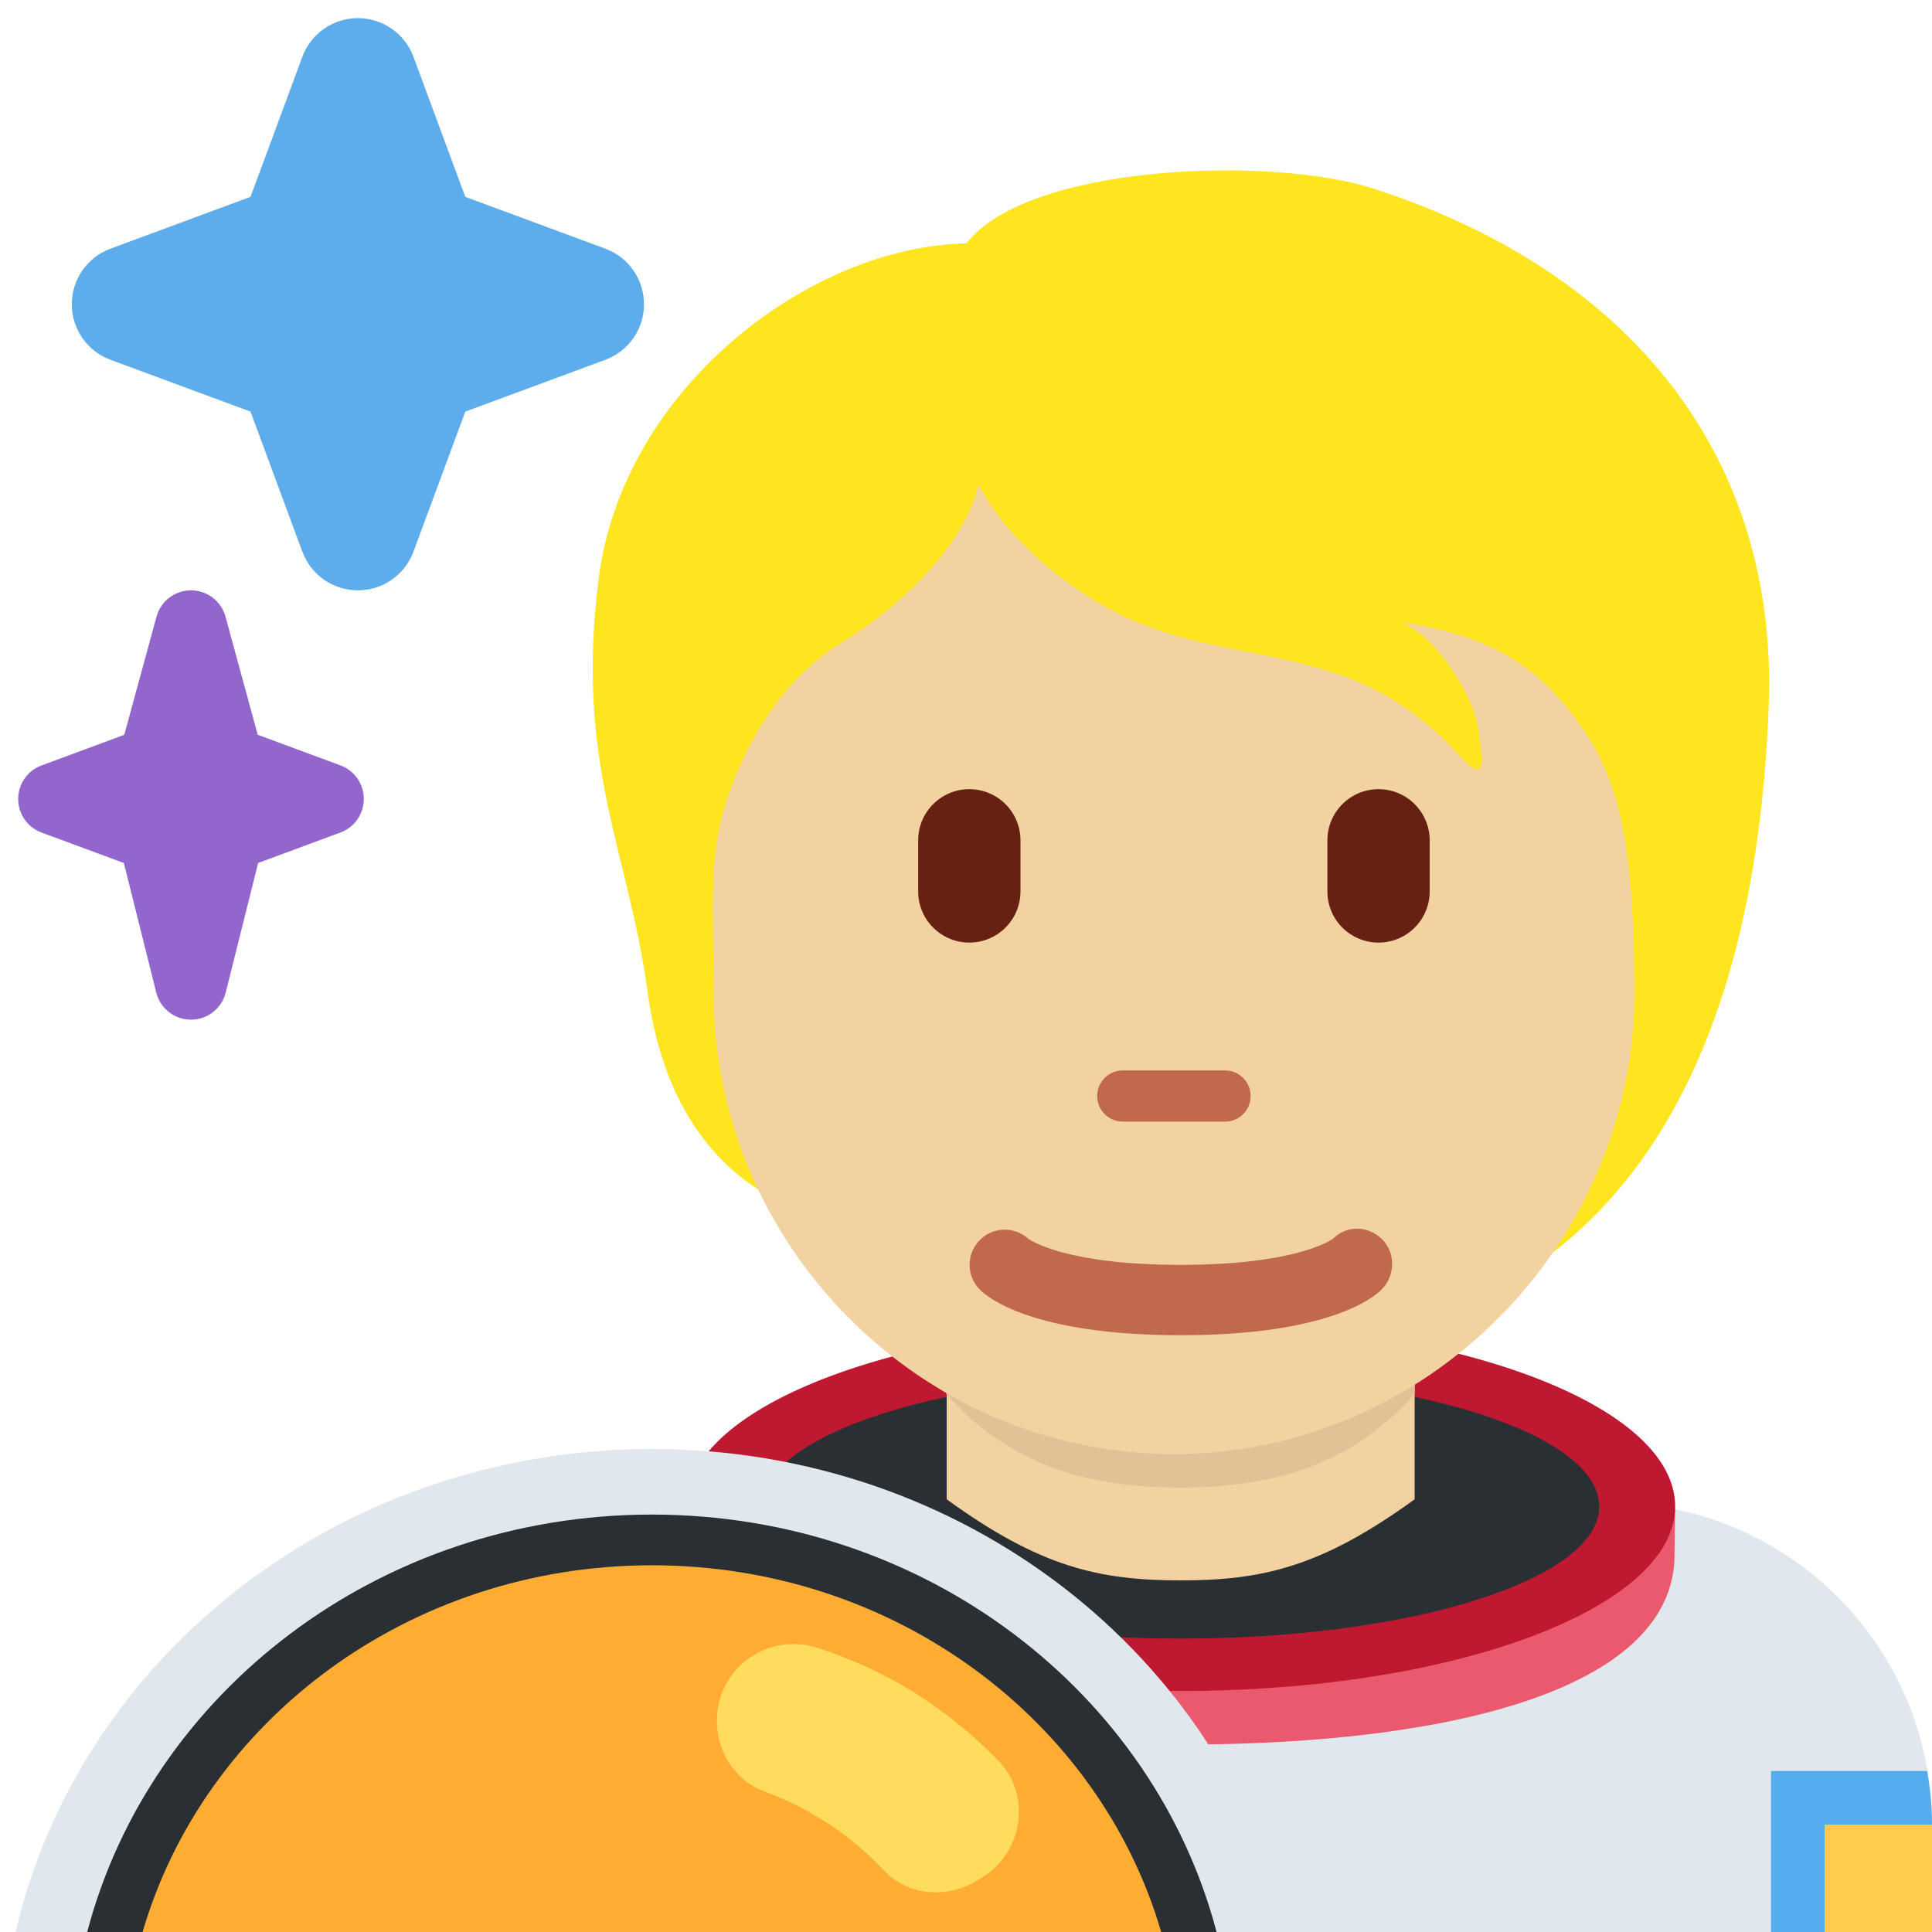
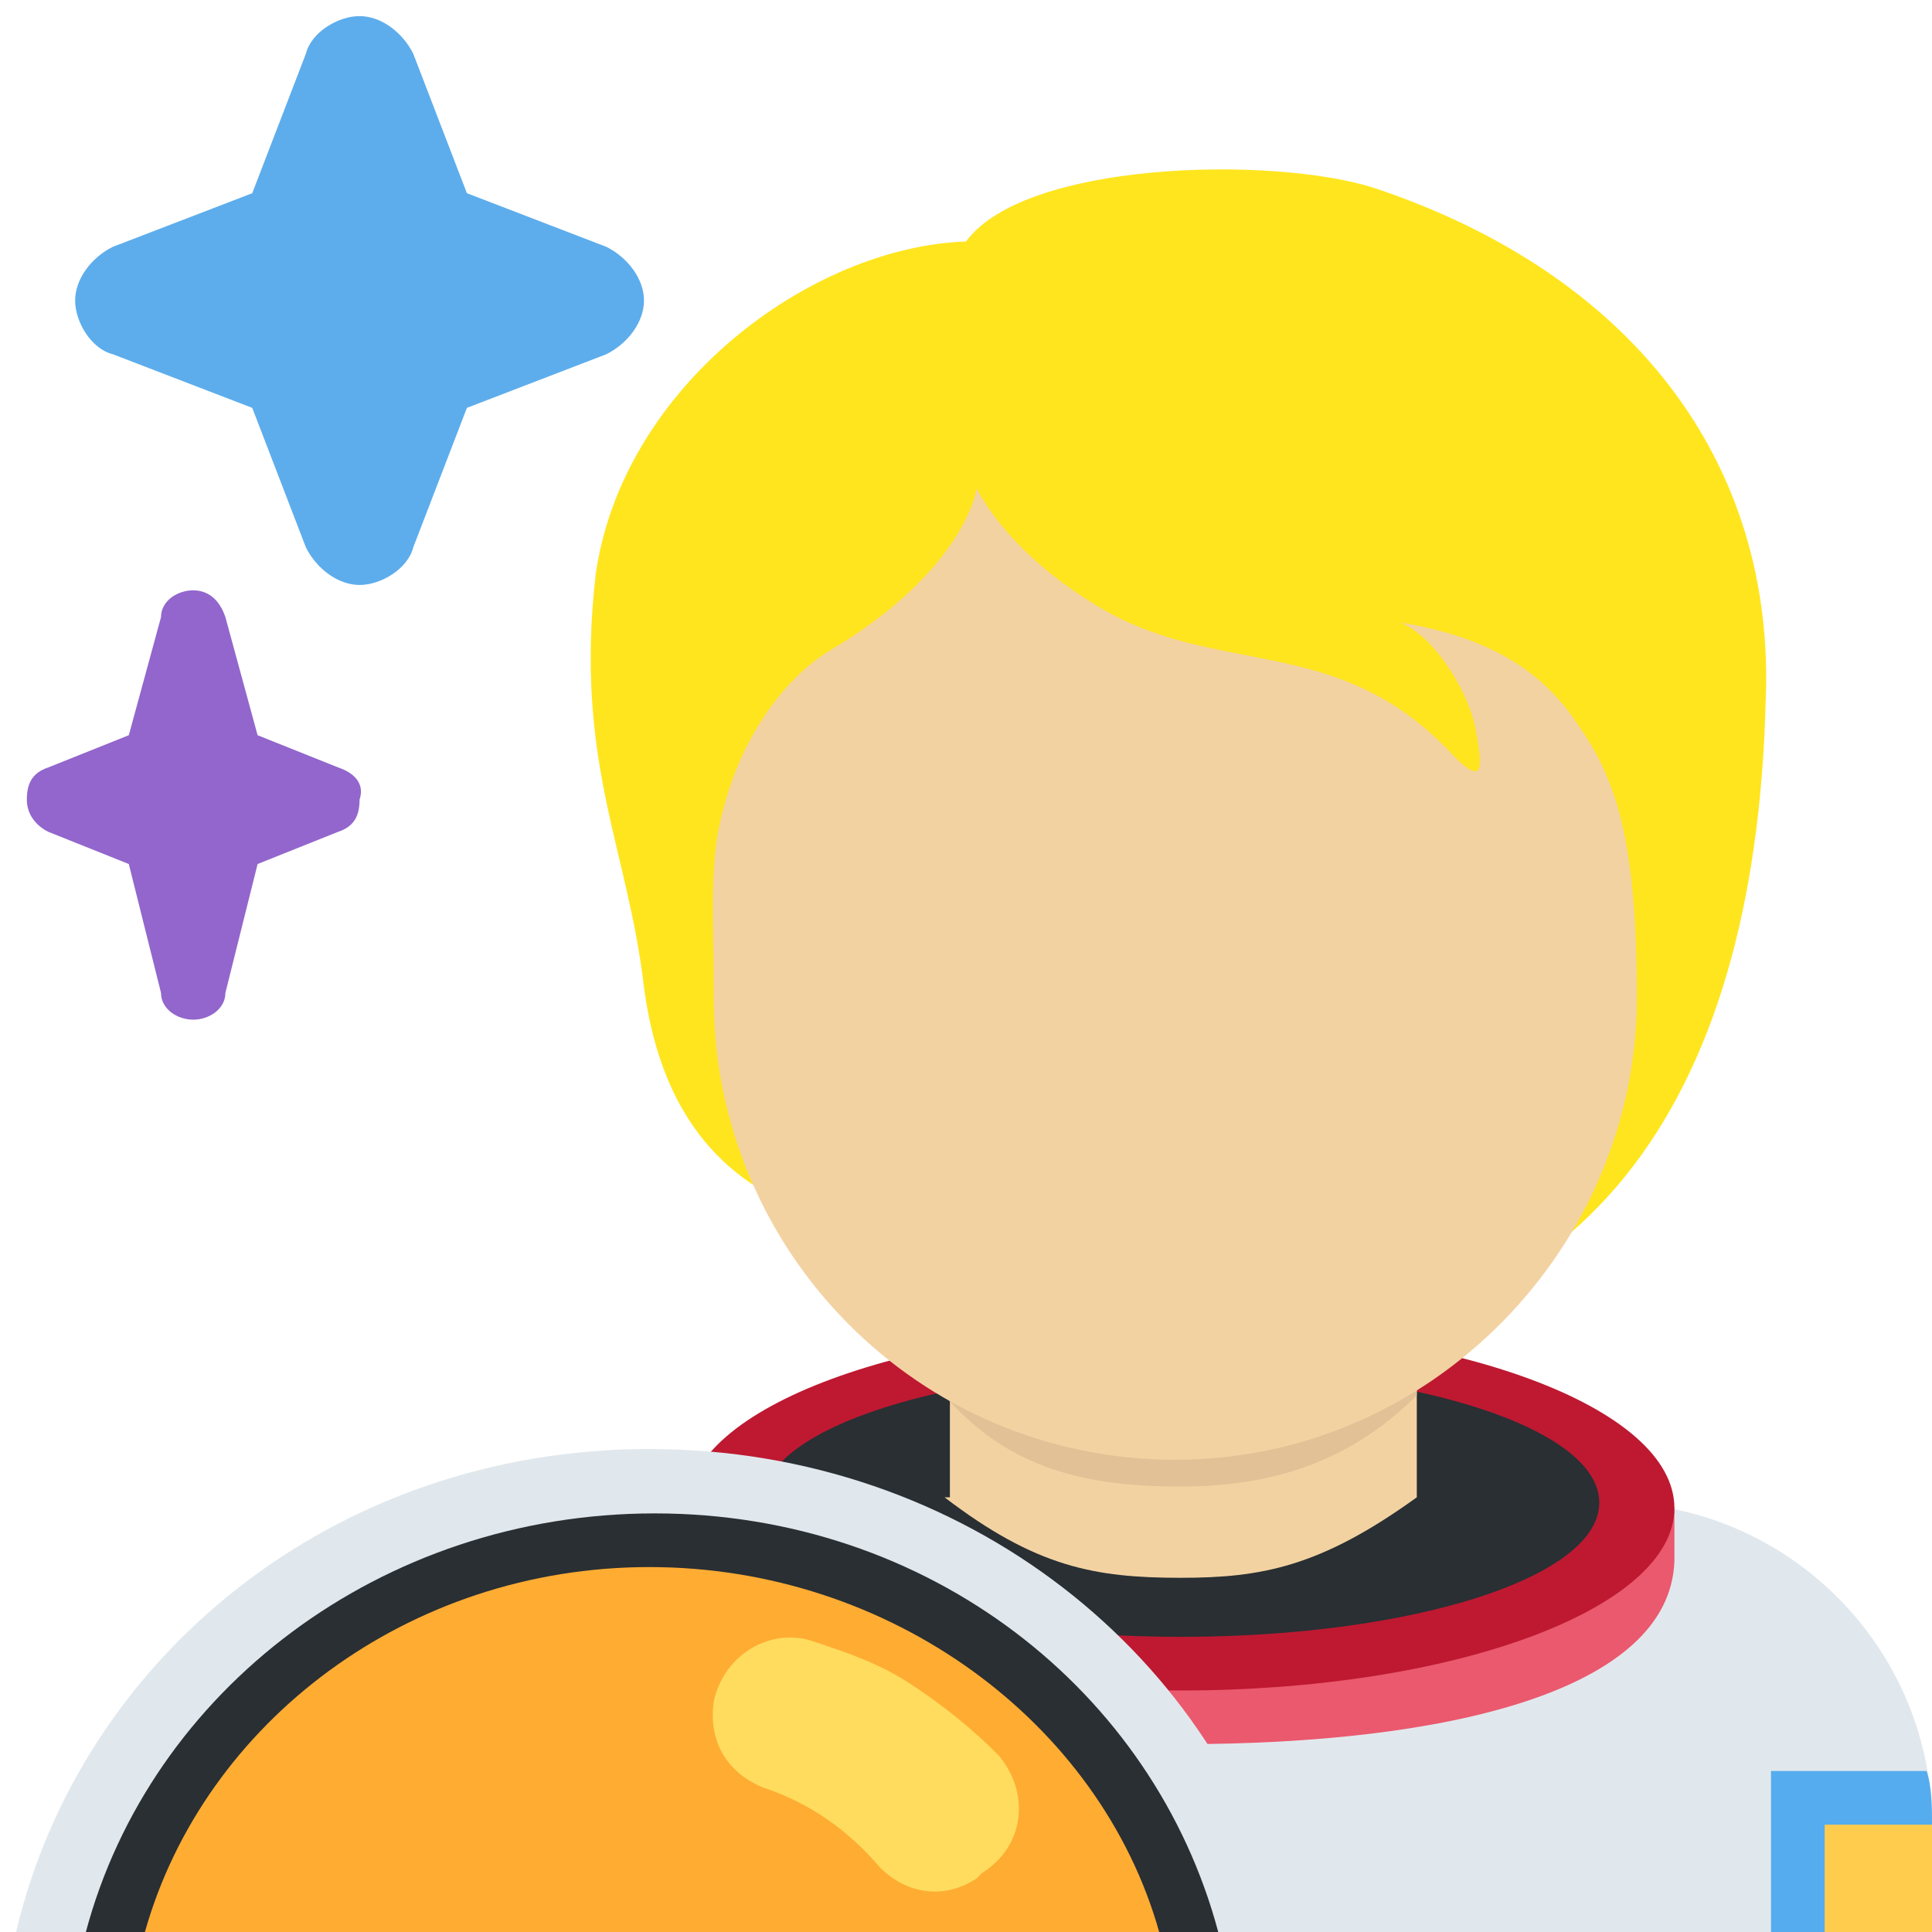
- <svg xmlns="http://www.w3.org/2000/svg" viewBox="0 0 36 36">
-   <path fill="#E1E8ED" d="M36 36v-2c0-3.313-2.687-6-6-6H14c-3.313 0-6 2.687-6 6v2h28z" />
-   <path fill="#EA596E" d="M29.799 28.127c0 1.36-3.491 2.434-7.799 2.434-4.307 0-7.799-1.06-7.799-2.42 0-.062.015-.141.029-.141h-.734l-.705.099.006 1.017c.114 2.405 4.186 3.392 9.203 3.392 4.996 0 9.054-1.009 9.2-3.414l.014-.974c0 .002-1.415-.055-1.415.007z" />
-   <ellipse fill="#BE1931" cx="22" cy="28.07" rx="9.214" ry="3.439" />
-   <path fill="#292F33" d="M22 30.533c-4.307 0-7.799-1.103-7.799-2.463s3.492-2.463 7.799-2.463 7.799 1.103 7.799 2.463-3.492 2.463-7.799 2.463z" />
-   <path fill="#F3D2A2" d="M17.64 27.937c1.744 1.267 2.848 1.511 4.36 1.511 1.511 0 2.616-.245 4.36-1.511v-3.811h-8.72v3.811z" />
-   <path fill="#E2C196" d="M17.632 25.973c1.216 1.374 2.724 1.746 4.364 1.746 1.639 0 3.147-.372 4.364-1.746v-3.491h-8.728v3.491z" />
-   <path fill="#FFE51E" d="M25.597 3.516c-1.925-.623-6.455-.453-7.588 1.019-2.944.057-6.398 2.718-6.851 6.228-.448 3.475.551 5.088.906 7.701.403 2.96 2.067 3.907 3.397 4.303 1.914 2.529 3.949 2.421 7.366 2.421 6.672 0 9.85-4.464 10.131-12.047.17-4.585-2.521-8.059-7.361-9.625z" />
-   <path fill="#F3D2A2" d="M29.413 13.466c-.646-.894-1.472-1.614-3.284-1.868.68.311 1.331 1.387 1.416 1.982.085.595.17 1.076-.368.481-2.155-2.382-4.502-1.444-6.827-2.899-1.624-1.016-2.119-2.141-2.119-2.141s-.198 1.5-2.661 3.029c-.714.443-1.566 1.43-2.038 2.888-.34 1.048-.234 1.982-.234 3.578 0 4.66 3.841 8.578 8.578 8.578s8.578-3.953 8.578-8.578c-.001-2.898-.305-4.031-1.041-5.05z" />
-   <path fill="#C1694F" d="M22.827 20.9h-1.906c-.263 0-.477-.213-.477-.477s.213-.477.477-.477h1.906c.263 0 .477.213.477.477s-.213.477-.477.477z" />
-   <path fill="#662113" d="M18.062 17.564c-.526 0-.953-.427-.953-.953v-.953c0-.526.427-.953.953-.953s.953.427.953.953v.953c0 .526-.427.953-.953.953zm7.625 0c-.526 0-.953-.427-.953-.953v-.953c0-.526.427-.953.953-.953s.953.427.953.953v.953c0 .526-.427.953-.953.953z" />
-   <path fill="#C1694F" d="M22 24.88c-2.754 0-3.6-.705-3.741-.848-.256-.256-.256-.671 0-.927.248-.248.646-.255.902-.023.052.037.721.487 2.839.487 2.2 0 2.836-.485 2.842-.49.256-.255.657-.243.913.015.256.256.242.683-.014.938-.141.143-.987.848-3.741.848" />
-   <path fill="#55ACEE" d="M33 33v3h3v-2c0-.341-.035-.674-.09-1H33z" />
-   <path fill="#FFCC4D" d="M34 34h2v2h-2z" />
-   <path fill="#E1E8ED" d="M24.004 36c-1.198-5.146-6.048-9-11.857-9C6.338 27 1.488 30.854.29 36h23.714z" />
-   <path fill="#292F33" d="M22.669 36c-1.173-4.464-5.432-7.778-10.522-7.778S2.798 31.536 1.625 36h21.044z" />
-   <path fill="#FFAC33" d="M21.637 36c-1.148-3.937-4.956-6.833-9.49-6.833S3.805 32.063 2.657 36h18.98z" />
-   <path fill="#FFDC5D" d="M18.195 35.048l.103-.063c.769-.468.928-1.538.301-2.182-.468-.48-.993-.909-1.566-1.267-.56-.35-1.159-.621-1.785-.827-.828-.273-1.711.233-1.866 1.091-.119.661.224 1.346.855 1.578.865.318 1.627.828 2.231 1.474.443.472 1.174.533 1.727.196z" />
-   <path fill="#9266CC" d="M6.344 14.262l-1.542-.571-.6-2.2c-.079-.29-.343-.491-.643-.491-.301 0-.564.201-.643.492l-.6 2.2-1.542.571c-.262.096-.435.346-.435.625s.173.529.435.625l1.534.568.604 2.415c.074.296.341.504.647.504s.572-.208.647-.505l.604-2.415 1.534-.568c.262-.096.435-.346.435-.625 0-.278-.173-.528-.435-.625z" />
-   <path fill="#5DADEC" d="M11.28 4.634l-2.61-.966-.966-2.61c-.161-.433-.573-.72-1.035-.72-.462 0-.874.287-1.035.72l-.966 2.61-2.61.966c-.433.161-.72.573-.72 1.035 0 .462.287.875.72 1.035l2.61.966.966 2.61c.16.433.573.72 1.035.72.462 0 .875-.287 1.035-.72l.966-2.61 2.61-.966c.433-.161.72-.573.72-1.035 0-.462-.287-.875-.72-1.035z" />
+ <svg xmlns="http://www.w3.org/2000/svg" version="1.1" id="Layer_1" x="0px" y="0px" viewBox="0 0 36 36" style="enable-background:new 0 0 36 36;" xml:space="preserve">
+   <style type="text/css">
+ 	.st0{fill:#E1E8ED;}
+ 	.st1{fill:#EA596E;}
+ 	.st2{fill:#BE1931;}
+ 	.st3{fill:#292F33;}
+ 	.st4{fill:#F3D2A2;}
+ 	.st5{fill:#E2C196;}
+ 	.st6{fill:#FFE51E;}
+ 	.st7{fill:#55ACEE;}
+ 	.st8{fill:#FFCC4D;}
+ 	.st9{fill:#FFAC33;}
+ 	.st10{fill:#FFDC5D;}
+ 	.st11{fill:#9266CC;}
+ 	.st12{fill:#5DADEC;}
+ </style>
+   <path class="st0" d="M36,36v-2c0-3.3-2.7-6-6-6H14c-3.3,0-6,2.7-6,6v2H36z" />
+   <path class="st1" d="M29.8,28.1c0,1.4-3.5,2.4-7.8,2.4c-4.3,0-7.8-1.1-7.8-2.4c0-0.1,0-0.1,0-0.1h-0.7l-0.7,0.1l0,1  c0.1,2.4,4.2,3.4,9.2,3.4c5,0,9.1-1,9.2-3.4l0-1C31.2,28.1,29.8,28.1,29.8,28.1z" />
+   <ellipse class="st2" cx="22" cy="28.1" rx="9.2" ry="3.4" />
+   <path class="st3" d="M22,30.5c-4.3,0-7.8-1.1-7.8-2.5s3.5-2.5,7.8-2.5s7.8,1.1,7.8,2.5S26.3,30.5,22,30.5z" />
+   <path class="st4" d="M17.6,27.9c1.7,1.3,2.8,1.5,4.4,1.5c1.5,0,2.6-0.2,4.4-1.5v-3.8h-8.7V27.9z" />
+   <path class="st5" d="M17.6,26c1.2,1.4,2.7,1.7,4.4,1.7c1.6,0,3.1-0.4,4.4-1.7v-3.5h-8.7V26z" />
+   <path class="st6" d="M25.6,3.5c-1.9-0.6-6.5-0.5-7.6,1c-2.9,0.1-6.4,2.7-6.9,6.2c-0.4,3.5,0.6,5.1,0.9,7.7c0.4,3,2.1,3.9,3.4,4.3  c1.9,2.5,3.9,2.4,7.4,2.4c6.7,0,9.9-4.5,10.1-12C33.1,8.6,30.4,5.1,25.6,3.5z" />
+   <path class="st4" d="M29.4,13.5c-0.6-0.9-1.5-1.6-3.3-1.9c0.7,0.3,1.3,1.4,1.4,2c0.1,0.6,0.2,1.1-0.4,0.5c-2.2-2.4-4.5-1.4-6.8-2.9  c-1.6-1-2.1-2.1-2.1-2.1s-0.2,1.5-2.7,3c-0.7,0.4-1.6,1.4-2,2.9c-0.3,1-0.2,2-0.2,3.6c0,4.7,3.8,8.6,8.6,8.6s8.6-4,8.6-8.6  C30.5,15.6,30.1,14.5,29.4,13.5z" />
+   <path class="st7" d="M33,33v3h3v-2c0-0.3,0-0.7-0.1-1H33z" />
+   <path class="st8" d="M34,34h2v2h-2V34z" />
+   <path class="st0" d="M24,36c-1.2-5.1-6-9-11.9-9S1.5,30.9,0.3,36C0.3,36,24,36,24,36z" />
+   <path class="st3" d="M22.7,36c-1.2-4.5-5.4-7.8-10.5-7.8S2.8,31.5,1.6,36H22.7z" />
+   <path class="st9" d="M21.6,36c-1.1-3.9-5-6.8-9.5-6.8S3.8,32.1,2.7,36H21.6z" />
+   <path class="st10" d="M18.2,35l0.1-0.1c0.8-0.5,0.9-1.5,0.3-2.2c-0.5-0.5-1-0.9-1.6-1.3c-0.6-0.4-1.2-0.6-1.8-0.8  c-0.8-0.3-1.7,0.2-1.9,1.1c-0.1,0.7,0.2,1.3,0.9,1.6c0.9,0.3,1.6,0.8,2.2,1.5C16.9,35.3,17.6,35.4,18.2,35z" />
+   <path class="st11" d="M6.3,14.3l-1.5-0.6l-0.6-2.2C4.1,11.2,3.9,11,3.6,11c-0.3,0-0.6,0.2-0.6,0.5l-0.6,2.2l-1.5,0.6  c-0.3,0.1-0.4,0.3-0.4,0.6s0.2,0.5,0.4,0.6l1.5,0.6l0.6,2.4C3,18.8,3.3,19,3.6,19s0.6-0.2,0.6-0.5l0.6-2.4l1.5-0.6  c0.3-0.1,0.4-0.3,0.4-0.6C6.8,14.6,6.6,14.4,6.3,14.3z" />
+   <path class="st12" d="M11.3,4.6l-2.6-1l-1-2.6c-0.2-0.4-0.6-0.7-1-0.7s-0.9,0.3-1,0.7l-1,2.6l-2.6,1c-0.4,0.2-0.7,0.6-0.7,1  s0.3,0.9,0.7,1l2.6,1l1,2.6c0.2,0.4,0.6,0.7,1,0.7s0.9-0.3,1-0.7l1-2.6l2.6-1c0.4-0.2,0.7-0.6,0.7-1S11.7,4.8,11.3,4.6z" />
</svg>
